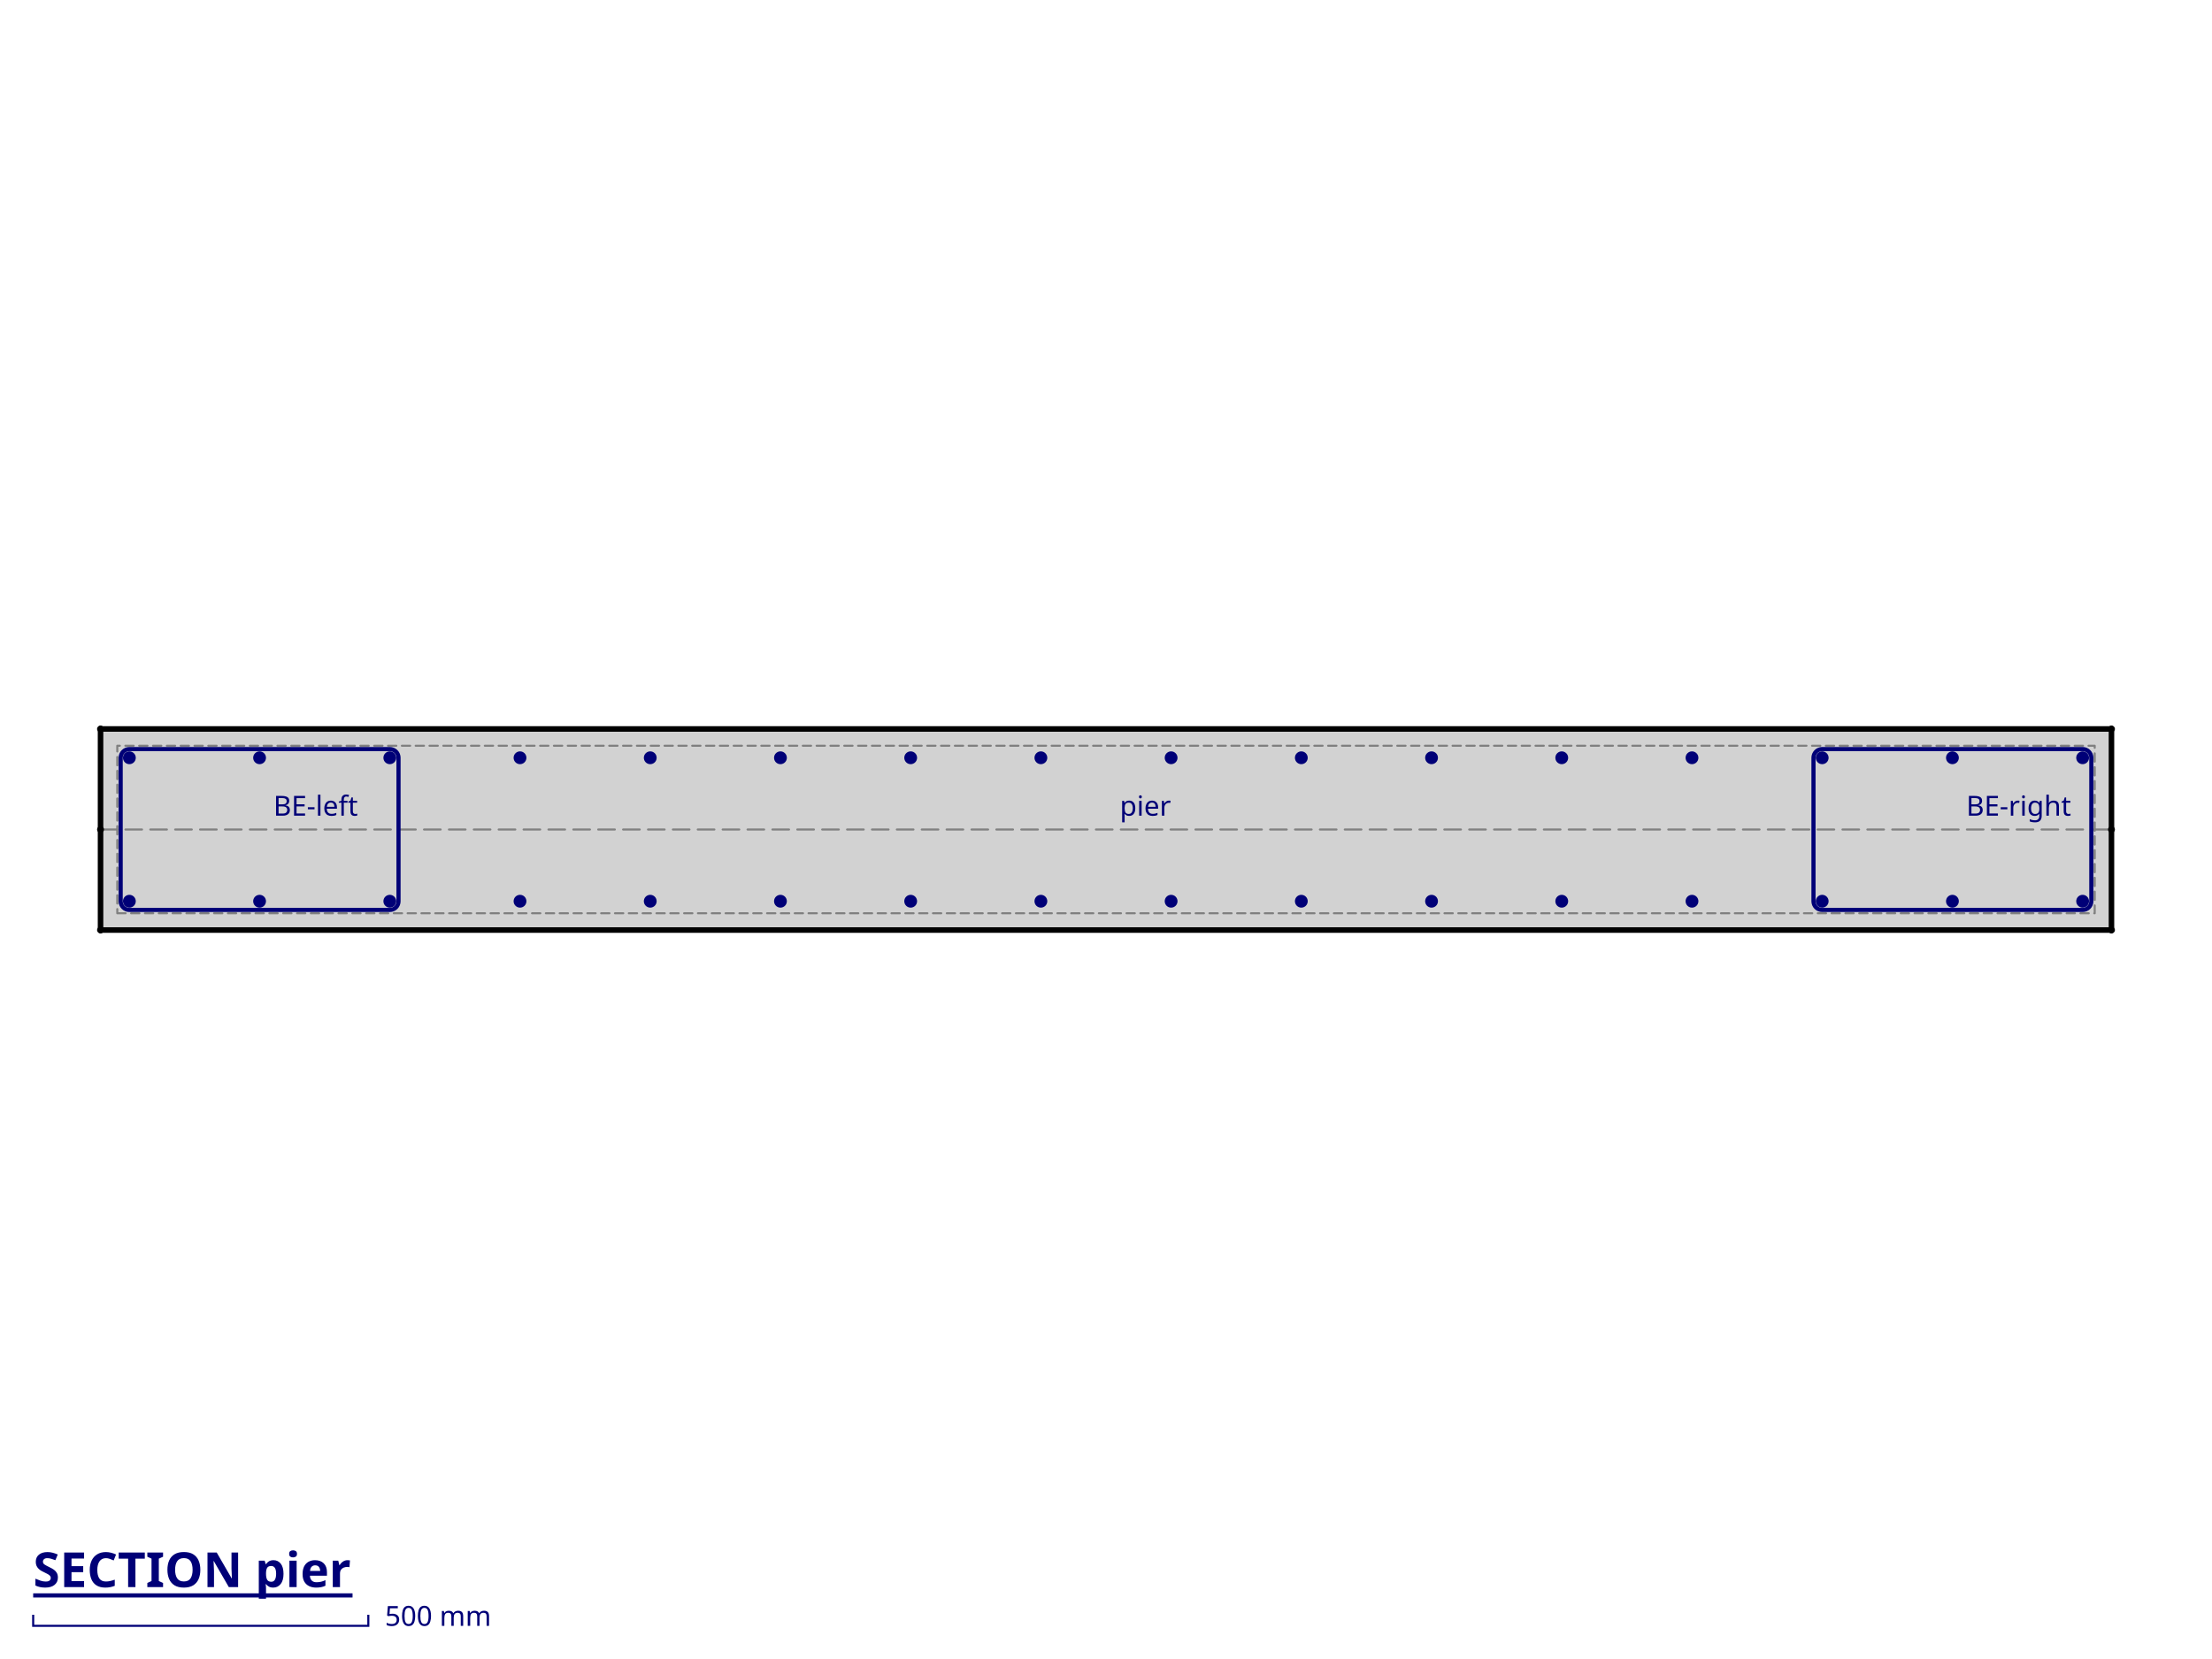
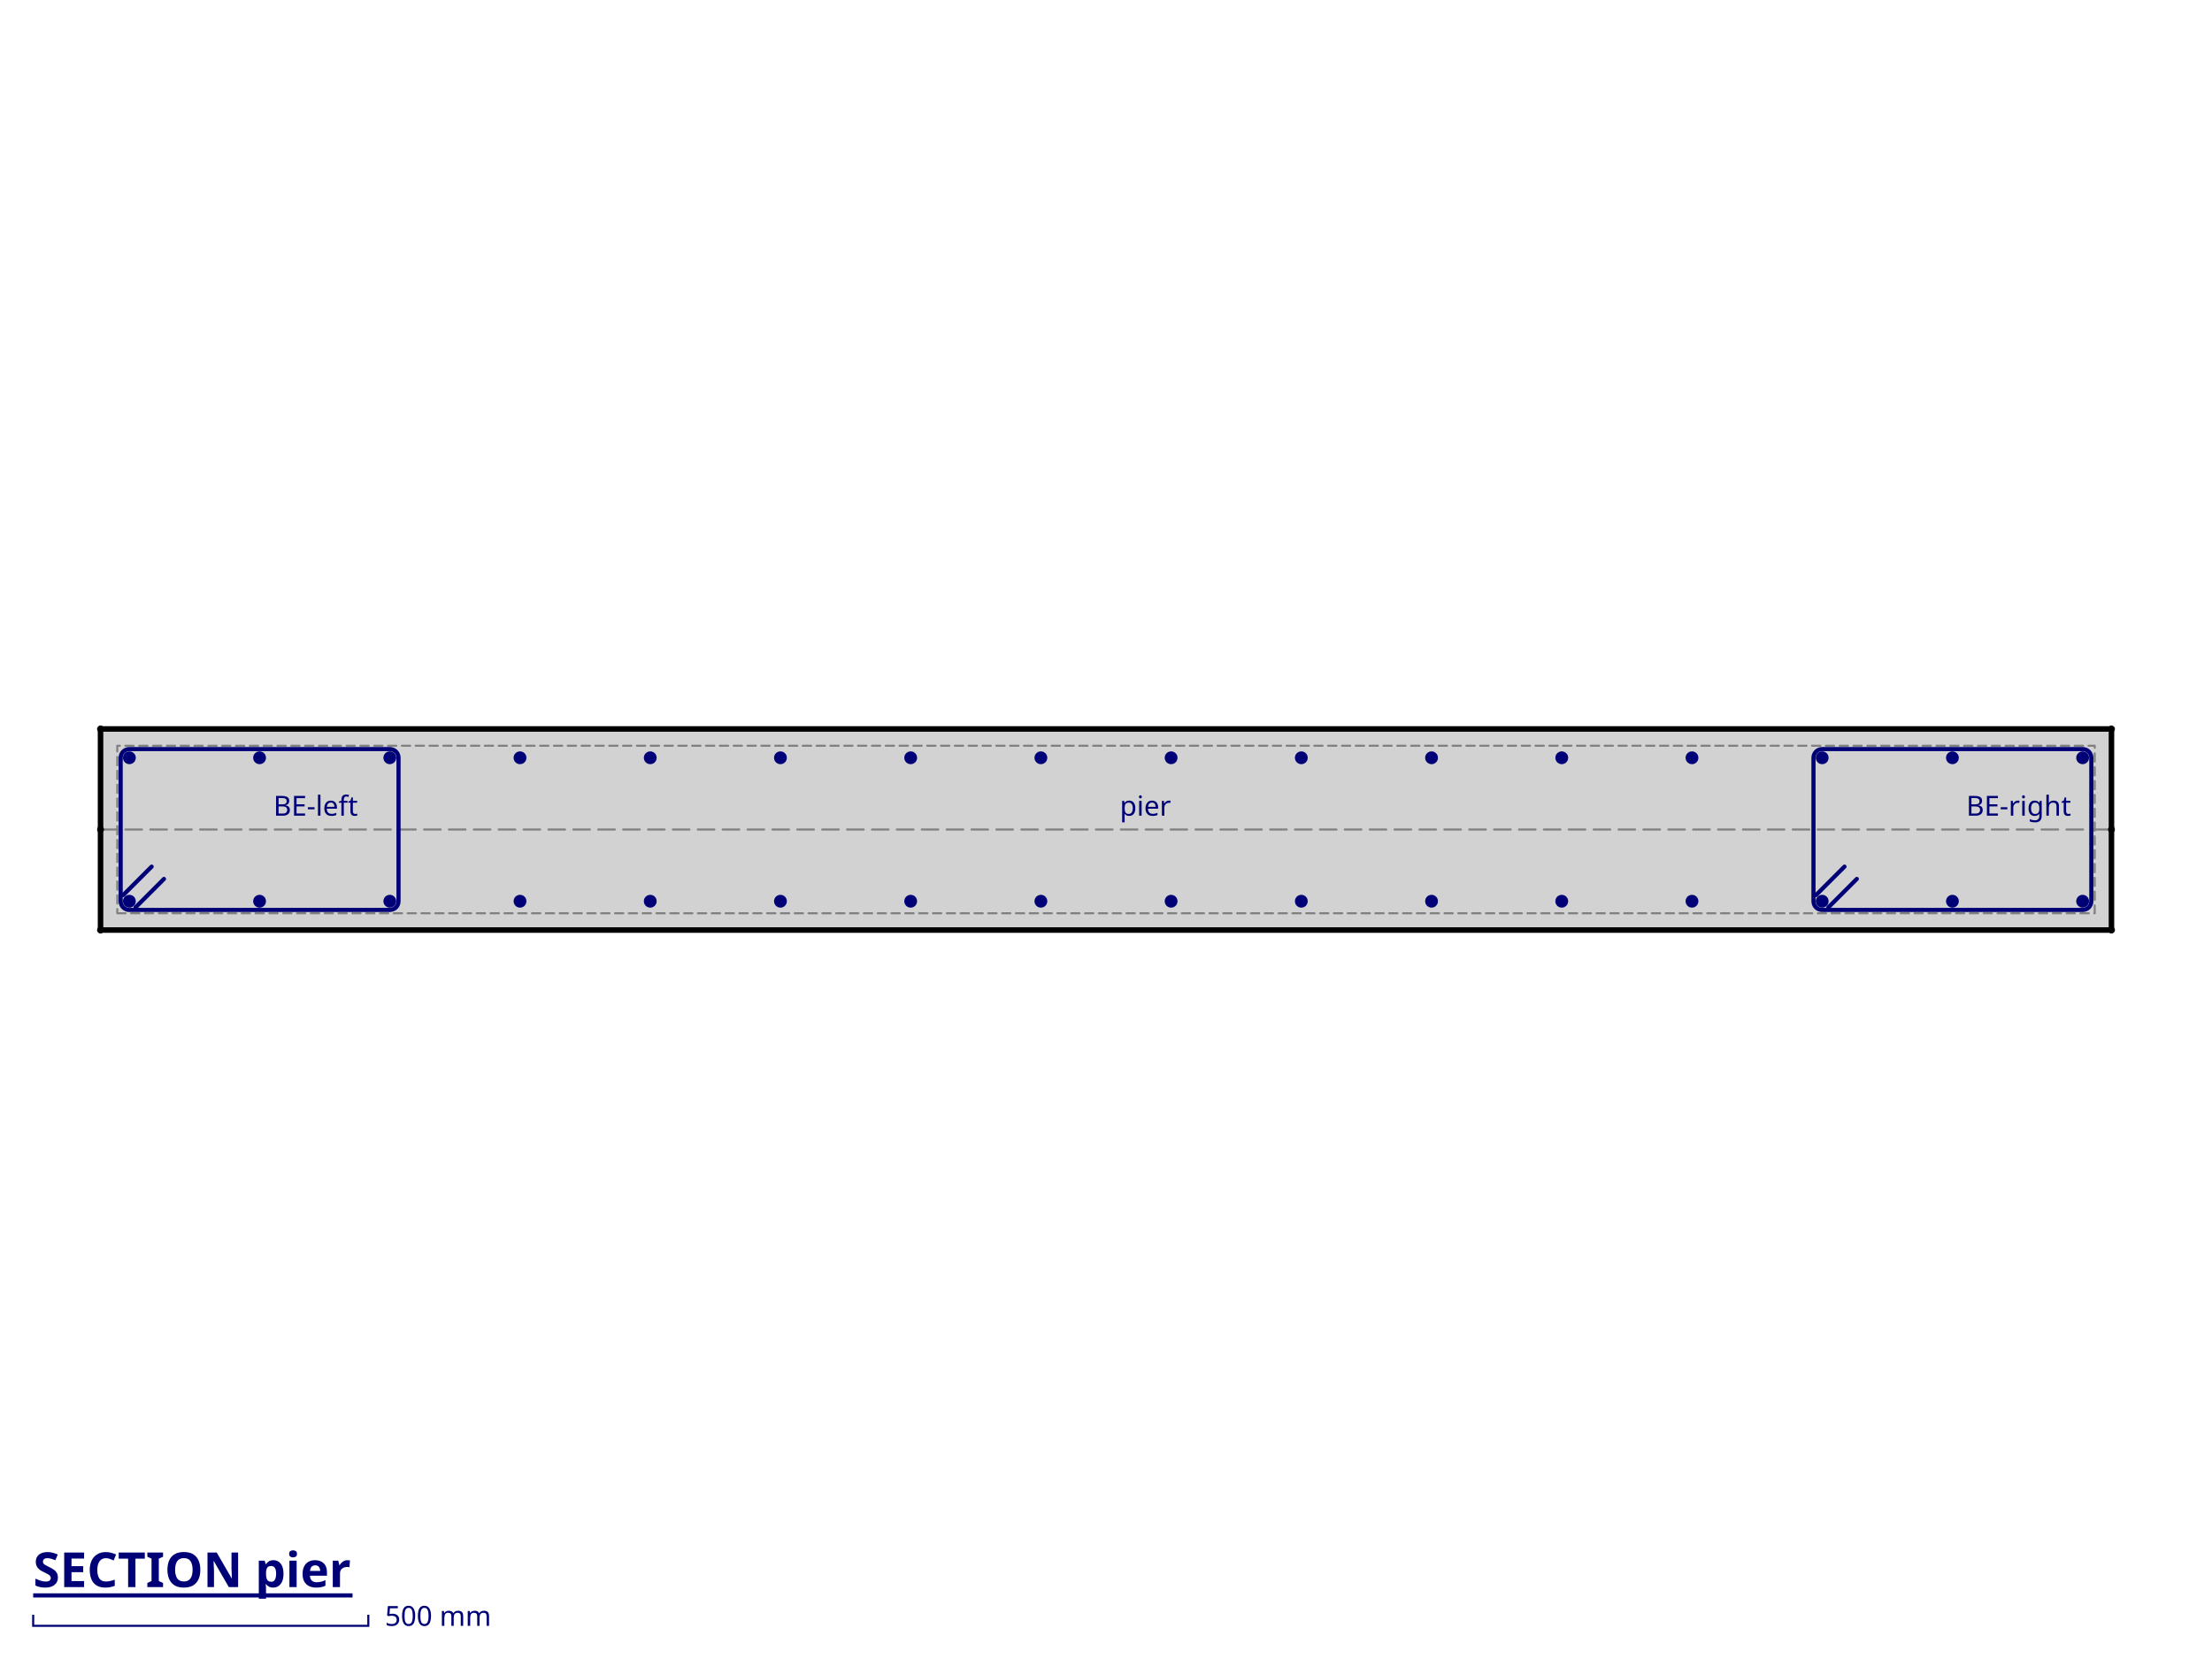
<svg xmlns="http://www.w3.org/2000/svg" width="800" height="600" viewBox="0 0 800 600" data-view="top">
  <rect width="800" height="600" fill="#ffffff" />
  <g class="faces" fill="none" stroke="#000000" stroke-width="1" stroke-linecap="round" stroke-linejoin="round">
</g>
  <g class="concrete" fill="#d2d2d2" stroke="#000000" stroke-width="2" stroke-linecap="round" stroke-linejoin="round">
    <g data-id="5">
      <path d="M36.36 336.36 L763.64 336.36 L763.64 263.64 L36.36 263.64 Z" />
    </g>
  </g>
  <g class="cover" fill="none" stroke="#808080" stroke-width="0.75" stroke-linecap="round" stroke-linejoin="round" stroke-dasharray="3 2">
    <g data-id="9">
      <path d="M42.42 330.3 L757.58 330.3 L757.58 269.7 L42.42 269.7 Z" />
    </g>
  </g>
  <g class="leg" fill="none" stroke="#808080" stroke-width="0.75" stroke-linecap="round" stroke-linejoin="round" stroke-dasharray="6 3">
    <g data-id="8">
      <path d="M36.36 300 L763.64 300" />
    </g>
  </g>
  <g class="hoop" fill="none" stroke="#000077" stroke-width="1.5" stroke-linecap="round" stroke-linejoin="round">
    <g data-id="74">
      <path d="M43.64 325.94 L43.7 326.55 L43.88 327.15 L44.17 327.69 L44.56 328.17 L45.04 328.56 L45.58 328.85 L46.17 329.03 L46.79 329.09 L140.98 329.09 L141.59 329.03 L142.18 328.85 L142.73 328.56 L143.21 328.17 L143.6 327.69 L143.89 327.15 L144.07 326.55 L144.13 325.94 L144.13 274.06 L144.07 273.45 L143.89 272.85 L143.6 272.31 L143.21 271.83 L142.73 271.44 L142.18 271.15 L141.59 270.97 L140.98 270.91 L46.79 270.91 L46.17 270.97 L45.58 271.15 L45.04 271.44 L44.56 271.83 L44.17 272.31 L43.88 272.85 L43.7 273.45 L43.64 274.06 Z" />
+       <path d="M49.02 328.17 L59.3 317.88" />
+       <path d="M44.56 323.71 L54.84 313.43" />
    </g>
    <g data-id="75">
      <path d="M655.87 325.94 L655.93 326.55 L656.11 327.15 L656.4 327.69 L656.79 328.17 L657.27 328.56 L657.82 328.85 L658.41 329.03 L659.02 329.09 L753.21 329.09 L753.83 329.03 L754.42 328.85 L754.96 328.56 L755.44 328.17 L755.83 327.69 L756.12 327.15 L756.3 326.55 L756.36 325.94 L756.36 274.06 L756.3 273.45 L756.12 272.85 L755.83 272.31 L755.44 271.83 L754.96 271.44 L754.42 271.15 L753.83 270.97 L753.21 270.91 L659.02 270.91 L658.41 270.97 L657.82 271.15 L657.27 271.44 L656.79 271.83 L656.4 272.31 L656.11 272.85 L655.93 273.45 L655.87 274.06 Z" />
+       <path d="M661.25 328.17 L671.54 317.88" />
+       <path d="M656.79 323.71 L667.08 313.43" />
    </g>
  </g>
  <g class="bar" fill="#000077" stroke="#000077" stroke-width="0.75" stroke-linecap="round" stroke-linejoin="round">
    <g data-id="11">
      <circle cx="46.79" cy="325.94" r="1.94" />
    </g>
    <g data-id="13">
      <circle cx="93.88" cy="325.94" r="1.94" />
    </g>
    <g data-id="15">
      <circle cx="140.98" cy="325.94" r="1.94" />
    </g>
    <g data-id="17">
      <circle cx="188.07" cy="325.94" r="1.94" />
    </g>
    <g data-id="19">
      <circle cx="235.17" cy="325.94" r="1.94" />
    </g>
    <g data-id="21">
      <circle cx="282.26" cy="325.94" r="1.94" />
    </g>
    <g data-id="23">
      <circle cx="329.36" cy="325.94" r="1.94" />
    </g>
    <g data-id="25">
      <circle cx="376.45" cy="325.94" r="1.94" />
    </g>
    <g data-id="27">
      <circle cx="423.55" cy="325.94" r="1.94" />
    </g>
    <g data-id="29">
      <circle cx="470.64" cy="325.94" r="1.94" />
    </g>
    <g data-id="31">
      <circle cx="517.74" cy="325.94" r="1.94" />
    </g>
    <g data-id="33">
      <circle cx="564.83" cy="325.94" r="1.94" />
    </g>
    <g data-id="35">
      <circle cx="611.93" cy="325.94" r="1.94" />
    </g>
    <g data-id="37">
      <circle cx="659.02" cy="325.94" r="1.94" />
    </g>
    <g data-id="39">
      <circle cx="706.12" cy="325.94" r="1.94" />
    </g>
    <g data-id="41">
      <circle cx="753.21" cy="325.94" r="1.94" />
    </g>
    <g data-id="43">
      <circle cx="753.21" cy="274.06" r="1.94" />
    </g>
    <g data-id="45">
      <circle cx="706.12" cy="274.06" r="1.94" />
    </g>
    <g data-id="47">
      <circle cx="659.02" cy="274.06" r="1.94" />
    </g>
    <g data-id="49">
      <circle cx="611.93" cy="274.06" r="1.94" />
    </g>
    <g data-id="51">
      <circle cx="564.83" cy="274.06" r="1.94" />
    </g>
    <g data-id="53">
      <circle cx="517.74" cy="274.06" r="1.94" />
    </g>
    <g data-id="55">
      <circle cx="470.64" cy="274.06" r="1.94" />
    </g>
    <g data-id="57">
      <circle cx="423.55" cy="274.06" r="1.94" />
    </g>
    <g data-id="59">
      <circle cx="376.45" cy="274.06" r="1.94" />
    </g>
    <g data-id="61">
      <circle cx="329.36" cy="274.06" r="1.94" />
    </g>
    <g data-id="63">
      <circle cx="282.26" cy="274.06" r="1.94" />
    </g>
    <g data-id="65">
      <circle cx="235.17" cy="274.06" r="1.94" />
    </g>
    <g data-id="67">
      <circle cx="188.07" cy="274.06" r="1.94" />
    </g>
    <g data-id="69">
      <circle cx="140.98" cy="274.06" r="1.94" />
    </g>
    <g data-id="71">
      <circle cx="93.88" cy="274.06" r="1.94" />
    </g>
    <g data-id="73">
      <circle cx="46.79" cy="274.06" r="1.94" />
    </g>
  </g>
  <g class="edges" fill="none" stroke="#000000" stroke-width="1.5" stroke-linecap="round" stroke-linejoin="round">
</g>
  <g class="points" fill="#000000">
    <g data-id="1">
      <circle cx="36.36" cy="336.36" r="1.25" fill="#000000" stroke="none" />
    </g>
    <g data-id="2">
      <circle cx="763.64" cy="336.36" r="1.25" fill="#000000" stroke="none" />
    </g>
    <g data-id="3">
      <circle cx="763.64" cy="263.64" r="1.25" fill="#000000" stroke="none" />
    </g>
    <g data-id="4">
      <circle cx="36.36" cy="263.64" r="1.25" fill="#000000" stroke="none" />
    </g>
    <g data-id="6">
      <circle cx="36.36" cy="300" r="1.25" fill="#000000" stroke="none" />
    </g>
    <g data-id="7">
      <circle cx="763.64" cy="300" r="1.25" fill="#000000" stroke="none" />
    </g>
  </g>
  <g class="text" font-family="Arial Narrow, Archivo Narrow, sans-serif" font-size="10" fill="#000077">
    <text x="405" y="295" data-for="5">pier</text>
    <text x="98.88" y="295" data-for="74">BE-left</text>
    <text x="711.12" y="295" data-for="75">BE-right</text>
  </g>
  <g class="legend" font-family="Arial Narrow, Archivo Narrow, sans-serif" font-size="10" fill="#000077" stroke="#000077" stroke-width="0.75">
    <path d="M12 584 L12 588 L133.21 588 L133.21 584" fill="none" />
    <text x="139.21" y="588" stroke="none">500 mm</text>
    <text class="view-title" x="12" y="574" stroke="none" font-family="Bahnschrift SemiBold Condensed, Bahnschrift, Saira SemiCondensed, Archivo Narrow, sans-serif" font-size="17.5" font-weight="600" data-view="top">SECTION pier</text>
    <path class="view-title-rule" d="M12 577 L127.5 577" fill="none" stroke-width="1.5" />
  </g>
</svg>
